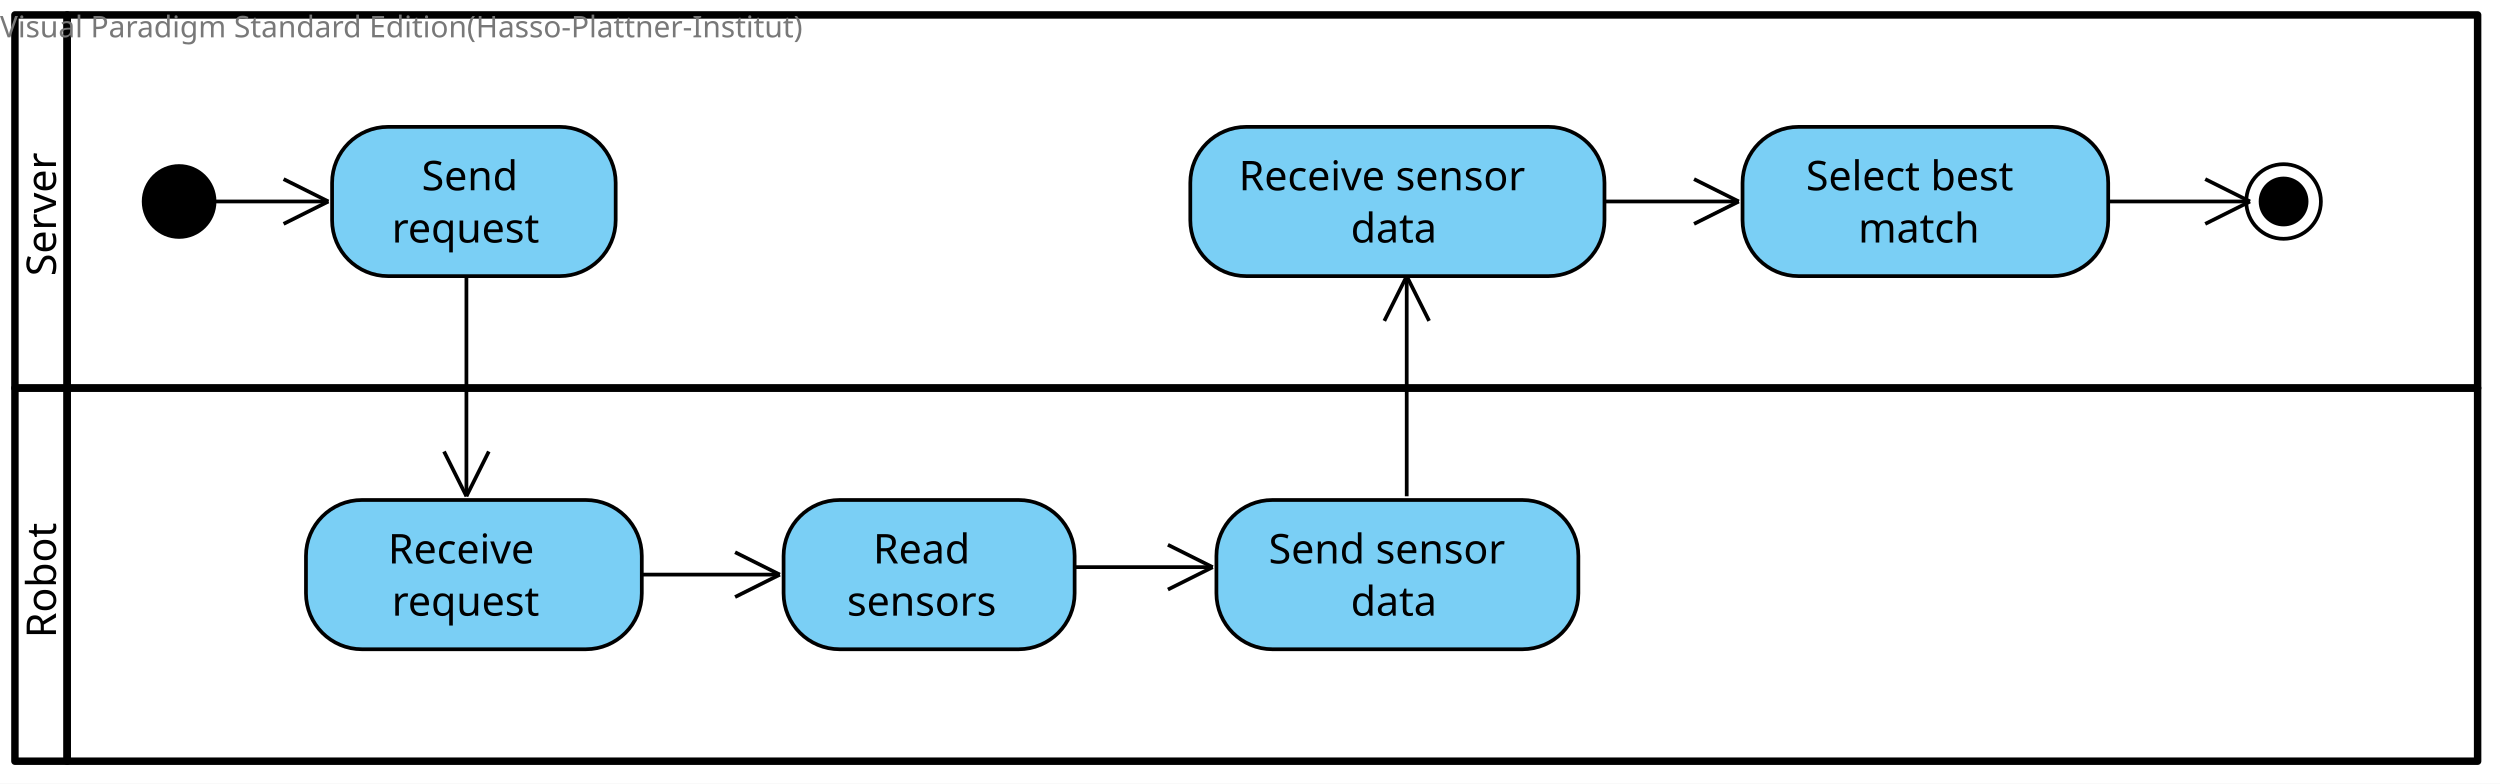
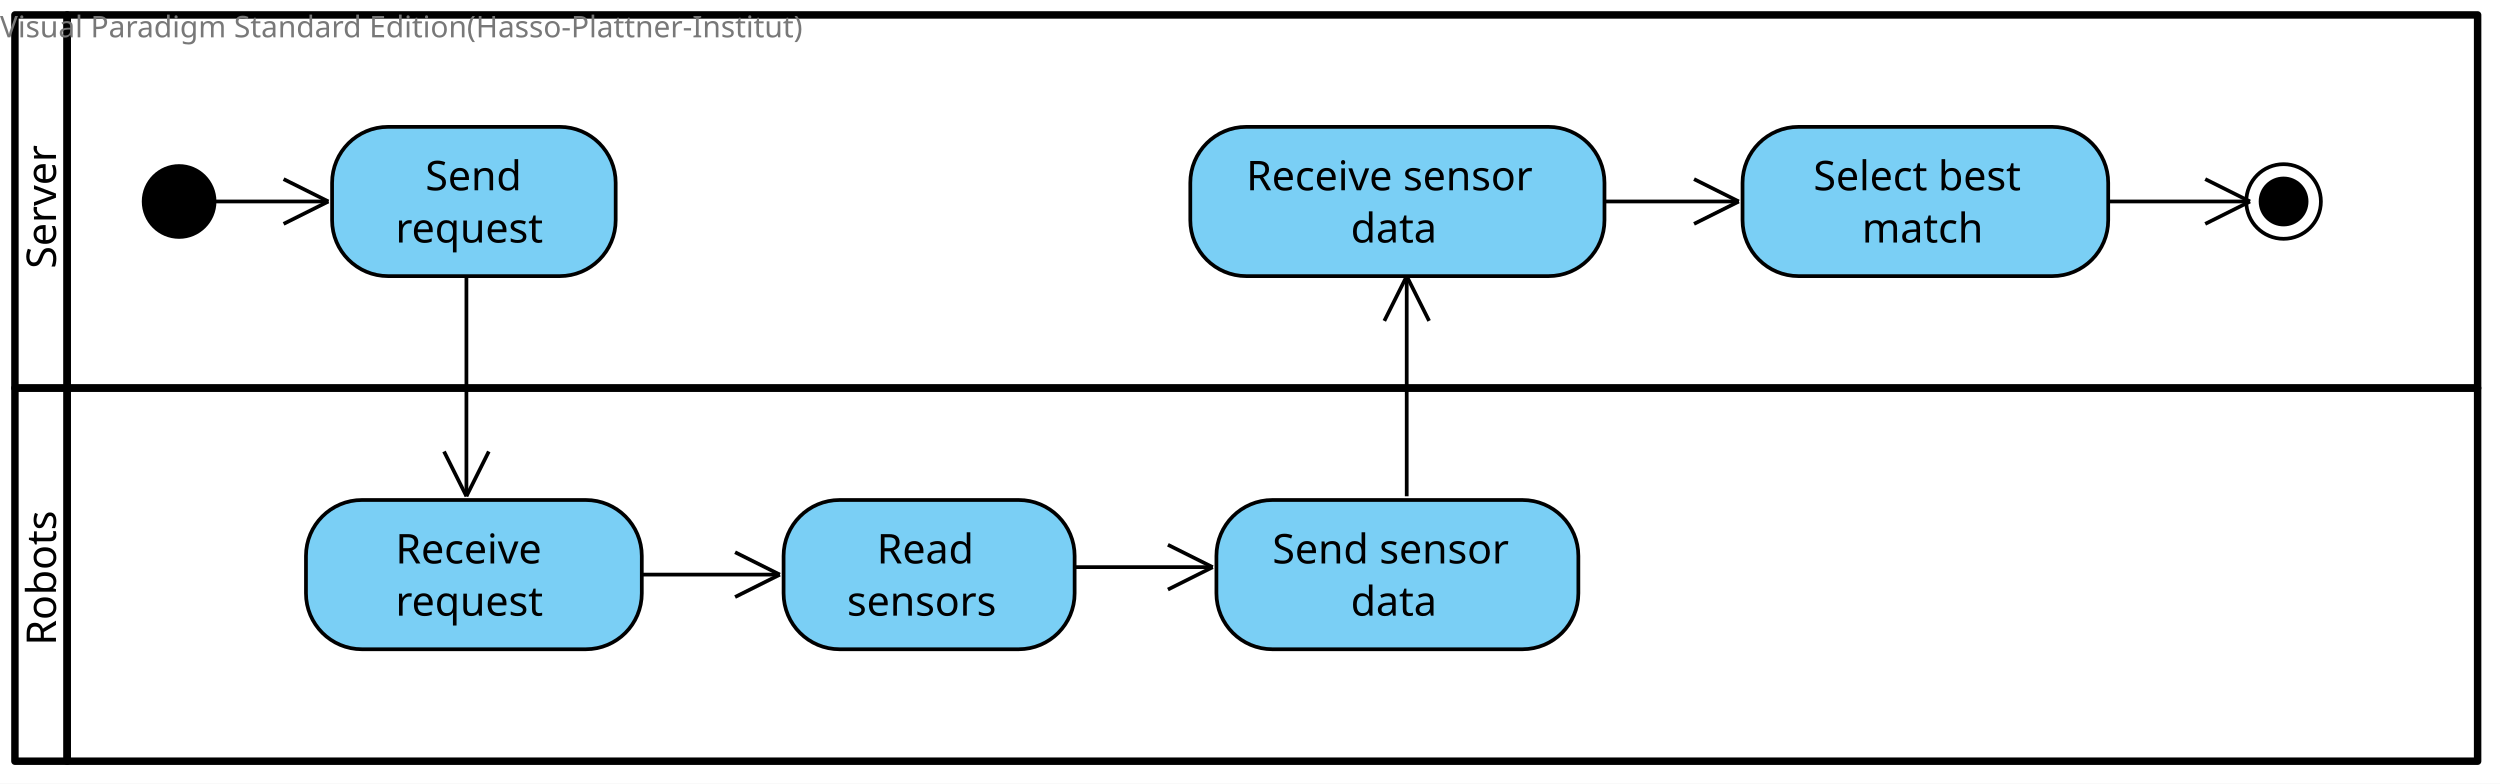
<svg xmlns="http://www.w3.org/2000/svg" fill-opacity="0" color-rendering="auto" color-interpolation="auto" text-rendering="auto" stroke="rgb(0,0,0)" stroke-linecap="square" width="670" stroke-miterlimit="10" shape-rendering="auto" stroke-opacity="0" fill="rgb(0,0,0)" stroke-dasharray="none" font-weight="normal" stroke-width="1" height="210" font-family="'Dialog'" font-style="normal" stroke-linejoin="miter" font-size="12" stroke-dashoffset="0" image-rendering="auto">
  <defs id="genericDefs" />
  <g>
    <defs id="defs1">
      <clipPath clipPathUnits="userSpaceOnUse" id="clipPath1">
        <path d="M-8 -8 L672 -8 L672 212 L-8 212 L-8 -8 Z" />
      </clipPath>
      <clipPath clipPathUnits="userSpaceOnUse" id="clipPath2">
        <path d="M0 0 L0 7 L658 7 L658 0 Z" />
      </clipPath>
      <clipPath clipPathUnits="userSpaceOnUse" id="clipPath3">
        <path d="M-8 -8 L26 -8 L26 112 L-8 112 L-8 -8 Z" />
      </clipPath>
      <clipPath clipPathUnits="userSpaceOnUse" id="clipPath4">
        <path d="M0 0 L0 100 L14 100 L14 0 Z" />
      </clipPath>
      <clipPath clipPathUnits="userSpaceOnUse" id="clipPath5">
        <path d="M100 0 L0 0 L0 14 L100 14 Z" />
      </clipPath>
      <clipPath clipPathUnits="userSpaceOnUse" id="clipPath6">
        <path d="M-8 -8 L658 -8 L658 112 L-8 112 L-8 -8 Z" />
      </clipPath>
      <clipPath clipPathUnits="userSpaceOnUse" id="clipPath7">
        <path d="M0 0 L0 100 L646 100 L646 0 Z" />
      </clipPath>
      <clipPath clipPathUnits="userSpaceOnUse" id="clipPath8">
        <path d="M-7 -7 L87 -7 L87 51 L-7 51 L-7 -7 Z" />
      </clipPath>
      <clipPath clipPathUnits="userSpaceOnUse" id="clipPath9">
        <path d="M0 0 L0 40 L76 40 L76 0 Z" />
      </clipPath>
      <clipPath clipPathUnits="userSpaceOnUse" id="clipPath10">
        <path d="M-7 -7 L51 -7 L51 31 L-7 31 L-7 -7 Z" />
      </clipPath>
      <clipPath clipPathUnits="userSpaceOnUse" id="clipPath11">
+         <path d="M-7 -7 L89 -7 L89 51 L-7 51 L-7 -7 Z" />
+       </clipPath>
+       <clipPath clipPathUnits="userSpaceOnUse" id="clipPath12">
+         <path d="M0 0 L0 40 L78 40 L78 0 Z" />
+       </clipPath>
+       <clipPath clipPathUnits="userSpaceOnUse" id="clipPath13">
+         <path d="M-7 -7 L109 -7 L109 51 L-7 51 L-7 -7 Z" />
+       </clipPath>
+       <clipPath clipPathUnits="userSpaceOnUse" id="clipPath14">
+         <path d="M0 0 L0 40 L98 40 L98 0 Z" />
+       </clipPath>
+       <clipPath clipPathUnits="userSpaceOnUse" id="clipPath15">
+         <path d="M-7 -7 L31 -7 L31 31 L-7 31 L-7 -7 Z" />
+       </clipPath>
+       <clipPath clipPathUnits="userSpaceOnUse" id="clipPath16">
+         <path d="M-7 -7 L122 -7 L122 51 L-7 51 L-7 -7 Z" />
+       </clipPath>
+       <clipPath clipPathUnits="userSpaceOnUse" id="clipPath17">
+         <path d="M0 0 L0 40 L111 40 L111 0 Z" />
+       </clipPath>
+       <clipPath clipPathUnits="userSpaceOnUse" id="clipPath18">
+         <path d="M-7 -7 L108 -7 L108 51 L-7 51 L-7 -7 Z" />
+       </clipPath>
+       <clipPath clipPathUnits="userSpaceOnUse" id="clipPath19">
+         <path d="M0 0 L0 40 L97 40 L97 0 Z" />
+       </clipPath>
+       <clipPath clipPathUnits="userSpaceOnUse" id="clipPath20">
        <path d="M-7 -7 L101 -7 L101 51 L-7 51 L-7 -7 Z" />
      </clipPath>
-       <clipPath clipPathUnits="userSpaceOnUse" id="clipPath12">
+       <clipPath clipPathUnits="userSpaceOnUse" id="clipPath21">
        <path d="M0 0 L0 40 L90 40 L90 0 Z" />
      </clipPath>
-       <clipPath clipPathUnits="userSpaceOnUse" id="clipPath13">
-         <path d="M-7 -7 L89 -7 L89 51 L-7 51 L-7 -7 Z" />
-       </clipPath>
-       <clipPath clipPathUnits="userSpaceOnUse" id="clipPath14">
-         <path d="M0 0 L0 40 L78 40 L78 0 Z" />
-       </clipPath>
-       <clipPath clipPathUnits="userSpaceOnUse" id="clipPath15">
-         <path d="M-7 -7 L108 -7 L108 51 L-7 51 L-7 -7 Z" />
-       </clipPath>
-       <clipPath clipPathUnits="userSpaceOnUse" id="clipPath16">
-         <path d="M0 0 L0 40 L97 40 L97 0 Z" />
-       </clipPath>
-       <clipPath clipPathUnits="userSpaceOnUse" id="clipPath17">
-         <path d="M-7 -7 L122 -7 L122 51 L-7 51 L-7 -7 Z" />
-       </clipPath>
-       <clipPath clipPathUnits="userSpaceOnUse" id="clipPath18">
-         <path d="M0 0 L0 40 L111 40 L111 0 Z" />
-       </clipPath>
-       <clipPath clipPathUnits="userSpaceOnUse" id="clipPath19">
-         <path d="M-7 -7 L109 -7 L109 51 L-7 51 L-7 -7 Z" />
-       </clipPath>
-       <clipPath clipPathUnits="userSpaceOnUse" id="clipPath20">
-         <path d="M0 0 L0 40 L98 40 L98 0 Z" />
-       </clipPath>
-       <clipPath clipPathUnits="userSpaceOnUse" id="clipPath21">
-         <path d="M-7 -7 L31 -7 L31 31 L-7 31 L-7 -7 Z" />
-       </clipPath>
      <clipPath clipPathUnits="userSpaceOnUse" id="clipPath22">
+         <path d="M0 0 L241 0 L241 204 L0 204 L0 0 Z" />
+       </clipPath>
+       <clipPath clipPathUnits="userSpaceOnUse" id="clipPath23">
+         <path d="M0 0 L0 204 L241 204 L241 0 Z" />
+       </clipPath>
+       <clipPath clipPathUnits="userSpaceOnUse" id="clipPath24">
+         <path d="M0 0 L240 0 L240 204 L0 204 L0 0 Z" />
+       </clipPath>
+       <clipPath clipPathUnits="userSpaceOnUse" id="clipPath25">
+         <path d="M0 0 L0 204 L240 204 L240 0 Z" />
+       </clipPath>
+       <clipPath clipPathUnits="userSpaceOnUse" id="clipPath26">
+         <path d="M0 0 L204 0 L204 263 L0 263 L0 0 Z" />
+       </clipPath>
+       <clipPath clipPathUnits="userSpaceOnUse" id="clipPath27">
+         <path d="M0 0 L0 263 L204 263 L204 0 Z" />
+       </clipPath>
+       <clipPath clipPathUnits="userSpaceOnUse" id="clipPath28">
        <path d="M0 0 L235 0 L235 204 L0 204 L0 0 Z" />
      </clipPath>
-       <clipPath clipPathUnits="userSpaceOnUse" id="clipPath23">
+       <clipPath clipPathUnits="userSpaceOnUse" id="clipPath29">
        <path d="M0 0 L0 204 L235 204 L235 0 Z" />
-       </clipPath>
-       <clipPath clipPathUnits="userSpaceOnUse" id="clipPath24">
-         <path d="M0 0 L204 0 L204 263 L0 263 L0 0 Z" />
-       </clipPath>
-       <clipPath clipPathUnits="userSpaceOnUse" id="clipPath25">
-         <path d="M0 0 L0 263 L204 263 L204 0 Z" />
-       </clipPath>
-       <clipPath clipPathUnits="userSpaceOnUse" id="clipPath26">
-         <path d="M0 0 L241 0 L241 204 L0 204 L0 0 Z" />
-       </clipPath>
-       <clipPath clipPathUnits="userSpaceOnUse" id="clipPath27">
-         <path d="M0 0 L0 204 L241 204 L241 0 Z" />
-       </clipPath>
-       <clipPath clipPathUnits="userSpaceOnUse" id="clipPath28">
-         <path d="M0 0 L240 0 L240 204 L0 204 L0 0 Z" />
-       </clipPath>
-       <clipPath clipPathUnits="userSpaceOnUse" id="clipPath29">
-         <path d="M0 0 L0 204 L240 204 L240 0 Z" />
      </clipPath>
      <clipPath clipPathUnits="userSpaceOnUse" id="clipPath30">
        <path d="M0 0 L242 0 L242 204 L0 204 L0 0 Z" />
      </clipPath>
      <clipPath clipPathUnits="userSpaceOnUse" id="clipPath31">
        <path d="M0 0 L0 204 L242 204 L242 0 Z" />
      </clipPath>
    </defs>
    <g fill="white" text-rendering="geometricPrecision" fill-opacity="1" stroke-opacity="1" stroke="white">
      <rect x="0" width="670" height="210" y="0" stroke="none" />
    </g>
    <g stroke-linecap="butt" font-size="11" transform="translate(4,4)" fill-opacity="1" fill="black" text-rendering="geometricPrecision" font-family="sans-serif" stroke-linejoin="round" stroke="black" stroke-width="2" stroke-opacity="1" stroke-miterlimit="0">
      <rect fill="none" x="0" width="14" height="100" y="0" clip-path="url(#clipPath3)" />
    </g>
    <g font-size="11" transform="translate(54,54) rotate(-90) translate(-50,-50)" fill-opacity="1" fill="black" text-rendering="geometricPrecision" font-family="sans-serif" stroke="black" stroke-opacity="1">
-       <text x="30" xml:space="preserve" y="11" clip-path="url(#clipPath5)" stroke="none">Server</text>
+       <text x="32" xml:space="preserve" y="11" clip-path="url(#clipPath5)" stroke="none">Server</text>
    </g>
    <g stroke-linecap="butt" font-size="11" transform="translate(18,4)" fill-opacity="1" fill="black" text-rendering="geometricPrecision" font-family="sans-serif" stroke-linejoin="round" stroke="black" stroke-width="2" stroke-opacity="1" stroke-miterlimit="0">
      <rect fill="none" x="0" width="646" height="100" y="0" clip-path="url(#clipPath6)" />
    </g>
    <g stroke-linecap="butt" font-size="11" transform="translate(4,104)" fill-opacity="1" fill="black" text-rendering="geometricPrecision" font-family="sans-serif" stroke-linejoin="round" stroke="black" stroke-width="2" stroke-opacity="1" stroke-miterlimit="0">
      <rect fill="none" x="0" width="14" height="100" y="0" clip-path="url(#clipPath3)" />
    </g>
    <g font-size="11" transform="translate(54,154) rotate(-90) translate(-50,-50)" fill-opacity="1" fill="black" text-rendering="geometricPrecision" font-family="sans-serif" stroke="black" stroke-opacity="1">
-       <text x="33" xml:space="preserve" y="11" clip-path="url(#clipPath5)" stroke="none">Robot</text>
+       <text x="31" xml:space="preserve" y="11" clip-path="url(#clipPath5)" stroke="none">Robots</text>
    </g>
    <g stroke-linecap="butt" font-size="11" transform="translate(18,104)" fill-opacity="1" fill="black" text-rendering="geometricPrecision" font-family="sans-serif" stroke-linejoin="round" stroke="black" stroke-width="2" stroke-opacity="1" stroke-miterlimit="0">
      <rect fill="none" x="0" width="646" height="100" y="0" clip-path="url(#clipPath6)" />
    </g>
    <g font-size="11" transform="translate(89,34)" fill-opacity="1" fill="rgb(122,207,245)" text-rendering="geometricPrecision" font-family="sans-serif" stroke="rgb(122,207,245)" stroke-opacity="1">
      <rect x="0" y="0" clip-path="url(#clipPath8)" width="76" rx="15" ry="15" height="40" stroke="none" />
    </g>
    <g stroke-linecap="butt" font-size="11" transform="translate(89,34)" fill-opacity="1" fill="black" text-rendering="geometricPrecision" font-family="sans-serif" stroke-linejoin="round" stroke="black" stroke-opacity="1" stroke-miterlimit="0">
      <rect x="0" y="0" clip-path="url(#clipPath8)" fill="none" width="76" rx="15" ry="15" height="40" />
    </g>
    <g font-size="11" transform="translate(89,34)" fill-opacity="1" fill="black" text-rendering="geometricPrecision" font-family="sans-serif" stroke="black" stroke-opacity="1">
-       <text x="24" xml:space="preserve" y="17" clip-path="url(#clipPath9)" stroke="none">Send</text>
-       <text x="16" xml:space="preserve" y="31" clip-path="url(#clipPath9)" stroke="none">request</text>
+       <text x="25" xml:space="preserve" y="17" clip-path="url(#clipPath9)" stroke="none">Send</text>
+       <text x="17" xml:space="preserve" y="31" clip-path="url(#clipPath9)" stroke="none">request</text>
    </g>
    <g font-size="11" transform="translate(28,44)" fill-opacity="1" fill="black" text-rendering="geometricPrecision" font-family="sans-serif" stroke="black" stroke-opacity="1">
      <circle r="10" clip-path="url(#clipPath10)" cx="20" cy="10" stroke="none" />
    </g>
+     <g font-size="11" transform="translate(210,134)" fill-opacity="1" fill="rgb(122,207,245)" text-rendering="geometricPrecision" font-family="sans-serif" stroke="rgb(122,207,245)" stroke-opacity="1">
+       <rect x="0" y="0" clip-path="url(#clipPath11)" width="78" rx="15" ry="15" height="40" stroke="none" />
+     </g>
+     <g stroke-linecap="butt" font-size="11" transform="translate(210,134)" fill-opacity="1" fill="black" text-rendering="geometricPrecision" font-family="sans-serif" stroke-linejoin="round" stroke="black" stroke-opacity="1" stroke-miterlimit="0">
+       <rect x="0" y="0" clip-path="url(#clipPath11)" fill="none" width="78" rx="15" ry="15" height="40" />
+     </g>
+     <g font-size="11" transform="translate(210,134)" fill-opacity="1" fill="black" text-rendering="geometricPrecision" font-family="sans-serif" stroke="black" stroke-opacity="1">
+       <text x="25" xml:space="preserve" y="17" clip-path="url(#clipPath12)" stroke="none">Read</text>
+       <text x="17" xml:space="preserve" y="31" clip-path="url(#clipPath12)" stroke="none">sensors</text>
+     </g>
+     <g font-size="11" transform="translate(467,34)" fill-opacity="1" fill="rgb(122,207,245)" text-rendering="geometricPrecision" font-family="sans-serif" stroke="rgb(122,207,245)" stroke-opacity="1">
+       <rect x="0" y="0" clip-path="url(#clipPath13)" width="98" rx="15" ry="15" height="40" stroke="none" />
+     </g>
+     <g stroke-linecap="butt" font-size="11" transform="translate(467,34)" fill-opacity="1" fill="black" text-rendering="geometricPrecision" font-family="sans-serif" stroke-linejoin="round" stroke="black" stroke-opacity="1" stroke-miterlimit="0">
+       <rect x="0" y="0" clip-path="url(#clipPath13)" fill="none" width="98" rx="15" ry="15" height="40" />
+     </g>
+     <g font-size="11" transform="translate(467,34)" fill-opacity="1" fill="black" text-rendering="geometricPrecision" font-family="sans-serif" stroke="black" stroke-opacity="1">
+       <text x="19" xml:space="preserve" y="17" clip-path="url(#clipPath14)" stroke="none">Select best</text>
+       <text x="32" xml:space="preserve" y="31" clip-path="url(#clipPath14)" stroke="none">match</text>
+     </g>
+     <g font-size="11" transform="translate(602,44)" fill-opacity="1" fill="black" text-rendering="geometricPrecision" font-family="sans-serif" stroke="black" stroke-opacity="1">
+       <circle r="6.667" clip-path="url(#clipPath15)" cx="10" cy="10" stroke="none" />
+       <circle stroke-linecap="butt" clip-path="url(#clipPath15)" fill="none" stroke-linejoin="round" r="10" cx="10" cy="10" stroke-miterlimit="0" />
+     </g>
+     <g font-size="11" transform="translate(319,34)" fill-opacity="1" fill="rgb(122,207,245)" text-rendering="geometricPrecision" font-family="sans-serif" stroke="rgb(122,207,245)" stroke-opacity="1">
+       <rect x="0" y="0" clip-path="url(#clipPath16)" width="111" rx="15" ry="15" height="40" stroke="none" />
+     </g>
+     <g stroke-linecap="butt" font-size="11" transform="translate(319,34)" fill-opacity="1" fill="black" text-rendering="geometricPrecision" font-family="sans-serif" stroke-linejoin="round" stroke="black" stroke-opacity="1" stroke-miterlimit="0">
+       <rect x="0" y="0" clip-path="url(#clipPath16)" fill="none" width="111" rx="15" ry="15" height="40" />
+     </g>
+     <g font-size="11" transform="translate(319,34)" fill-opacity="1" fill="black" text-rendering="geometricPrecision" font-family="sans-serif" stroke="black" stroke-opacity="1">
+       <text x="15" xml:space="preserve" y="17" clip-path="url(#clipPath17)" stroke="none">Receive sensor</text>
+       <text x="43" xml:space="preserve" y="31" clip-path="url(#clipPath17)" stroke="none">data</text>
+     </g>
+     <g font-size="11" transform="translate(326,134)" fill-opacity="1" fill="rgb(122,207,245)" text-rendering="geometricPrecision" font-family="sans-serif" stroke="rgb(122,207,245)" stroke-opacity="1">
+       <rect x="0" y="0" clip-path="url(#clipPath18)" width="97" rx="15" ry="15" height="40" stroke="none" />
+     </g>
+     <g stroke-linecap="butt" font-size="11" transform="translate(326,134)" fill-opacity="1" fill="black" text-rendering="geometricPrecision" font-family="sans-serif" stroke-linejoin="round" stroke="black" stroke-opacity="1" stroke-miterlimit="0">
+       <rect x="0" y="0" clip-path="url(#clipPath18)" fill="none" width="97" rx="15" ry="15" height="40" />
+     </g>
+     <g font-size="11" transform="translate(326,134)" fill-opacity="1" fill="black" text-rendering="geometricPrecision" font-family="sans-serif" stroke="black" stroke-opacity="1">
+       <text x="15" xml:space="preserve" y="17" clip-path="url(#clipPath19)" stroke="none">Send sensor</text>
+       <text x="36" xml:space="preserve" y="31" clip-path="url(#clipPath19)" stroke="none">data</text>
+     </g>
    <g font-size="11" transform="translate(82,134)" fill-opacity="1" fill="rgb(122,207,245)" text-rendering="geometricPrecision" font-family="sans-serif" stroke="rgb(122,207,245)" stroke-opacity="1">
-       <rect x="0" y="0" clip-path="url(#clipPath11)" width="90" rx="15" ry="15" height="40" stroke="none" />
+       <rect x="0" y="0" clip-path="url(#clipPath20)" width="90" rx="15" ry="15" height="40" stroke="none" />
    </g>
    <g stroke-linecap="butt" font-size="11" transform="translate(82,134)" fill-opacity="1" fill="black" text-rendering="geometricPrecision" font-family="sans-serif" stroke-linejoin="round" stroke="black" stroke-opacity="1" stroke-miterlimit="0">
-       <rect x="0" y="0" clip-path="url(#clipPath11)" fill="none" width="90" rx="15" ry="15" height="40" />
+       <rect x="0" y="0" clip-path="url(#clipPath20)" fill="none" width="90" rx="15" ry="15" height="40" />
    </g>
    <g font-size="11" transform="translate(82,134)" fill-opacity="1" fill="black" text-rendering="geometricPrecision" font-family="sans-serif" stroke="black" stroke-opacity="1">
-       <text x="22" xml:space="preserve" y="17" clip-path="url(#clipPath12)" stroke="none">Receive</text>
-       <text x="23" xml:space="preserve" y="31" clip-path="url(#clipPath12)" stroke="none">request</text>
-     </g>
-     <g font-size="11" transform="translate(210,134)" fill-opacity="1" fill="rgb(122,207,245)" text-rendering="geometricPrecision" font-family="sans-serif" stroke="rgb(122,207,245)" stroke-opacity="1">
-       <rect x="0" y="0" clip-path="url(#clipPath13)" width="78" rx="15" ry="15" height="40" stroke="none" />
-     </g>
-     <g stroke-linecap="butt" font-size="11" transform="translate(210,134)" fill-opacity="1" fill="black" text-rendering="geometricPrecision" font-family="sans-serif" stroke-linejoin="round" stroke="black" stroke-opacity="1" stroke-miterlimit="0">
-       <rect x="0" y="0" clip-path="url(#clipPath13)" fill="none" width="78" rx="15" ry="15" height="40" />
-     </g>
-     <g font-size="11" transform="translate(210,134)" fill-opacity="1" fill="black" text-rendering="geometricPrecision" font-family="sans-serif" stroke="black" stroke-opacity="1">
-       <text x="24" xml:space="preserve" y="17" clip-path="url(#clipPath14)" stroke="none">Read</text>
-       <text x="17" xml:space="preserve" y="31" clip-path="url(#clipPath14)" stroke="none">sensors</text>
-     </g>
-     <g font-size="11" transform="translate(326,134)" fill-opacity="1" fill="rgb(122,207,245)" text-rendering="geometricPrecision" font-family="sans-serif" stroke="rgb(122,207,245)" stroke-opacity="1">
-       <rect x="0" y="0" clip-path="url(#clipPath15)" width="97" rx="15" ry="15" height="40" stroke="none" />
-     </g>
-     <g stroke-linecap="butt" font-size="11" transform="translate(326,134)" fill-opacity="1" fill="black" text-rendering="geometricPrecision" font-family="sans-serif" stroke-linejoin="round" stroke="black" stroke-opacity="1" stroke-miterlimit="0">
-       <rect x="0" y="0" clip-path="url(#clipPath15)" fill="none" width="97" rx="15" ry="15" height="40" />
-     </g>
-     <g font-size="11" transform="translate(326,134)" fill-opacity="1" fill="black" text-rendering="geometricPrecision" font-family="sans-serif" stroke="black" stroke-opacity="1">
-       <text x="14" xml:space="preserve" y="17" clip-path="url(#clipPath16)" stroke="none">Send sensor</text>
-       <text x="36" xml:space="preserve" y="31" clip-path="url(#clipPath16)" stroke="none">data</text>
-     </g>
-     <g font-size="11" transform="translate(319,34)" fill-opacity="1" fill="rgb(122,207,245)" text-rendering="geometricPrecision" font-family="sans-serif" stroke="rgb(122,207,245)" stroke-opacity="1">
-       <rect x="0" y="0" clip-path="url(#clipPath17)" width="111" rx="15" ry="15" height="40" stroke="none" />
-     </g>
-     <g stroke-linecap="butt" font-size="11" transform="translate(319,34)" fill-opacity="1" fill="black" text-rendering="geometricPrecision" font-family="sans-serif" stroke-linejoin="round" stroke="black" stroke-opacity="1" stroke-miterlimit="0">
-       <rect x="0" y="0" clip-path="url(#clipPath17)" fill="none" width="111" rx="15" ry="15" height="40" />
-     </g>
-     <g font-size="11" transform="translate(319,34)" fill-opacity="1" fill="black" text-rendering="geometricPrecision" font-family="sans-serif" stroke="black" stroke-opacity="1">
-       <text x="13" xml:space="preserve" y="17" clip-path="url(#clipPath18)" stroke="none">Receive sensor</text>
-       <text x="43" xml:space="preserve" y="31" clip-path="url(#clipPath18)" stroke="none">data</text>
-     </g>
-     <g font-size="11" transform="translate(467,34)" fill-opacity="1" fill="rgb(122,207,245)" text-rendering="geometricPrecision" font-family="sans-serif" stroke="rgb(122,207,245)" stroke-opacity="1">
-       <rect x="0" y="0" clip-path="url(#clipPath19)" width="98" rx="15" ry="15" height="40" stroke="none" />
-     </g>
-     <g stroke-linecap="butt" font-size="11" transform="translate(467,34)" fill-opacity="1" fill="black" text-rendering="geometricPrecision" font-family="sans-serif" stroke-linejoin="round" stroke="black" stroke-opacity="1" stroke-miterlimit="0">
-       <rect x="0" y="0" clip-path="url(#clipPath19)" fill="none" width="98" rx="15" ry="15" height="40" />
-     </g>
-     <g font-size="11" transform="translate(467,34)" fill-opacity="1" fill="black" text-rendering="geometricPrecision" font-family="sans-serif" stroke="black" stroke-opacity="1">
-       <text x="17" xml:space="preserve" y="17" clip-path="url(#clipPath20)" stroke="none">Select best</text>
-       <text x="31" xml:space="preserve" y="31" clip-path="url(#clipPath20)" stroke="none">match</text>
-     </g>
-     <g font-size="11" transform="translate(602,44)" fill-opacity="1" fill="black" text-rendering="geometricPrecision" font-family="sans-serif" stroke="black" stroke-opacity="1">
-       <circle r="6.667" clip-path="url(#clipPath21)" cx="10" cy="10" stroke="none" />
-       <circle stroke-linecap="butt" clip-path="url(#clipPath21)" fill="none" stroke-linejoin="round" r="10" cx="10" cy="10" stroke-miterlimit="0" />
+       <text x="24" xml:space="preserve" y="17" clip-path="url(#clipPath21)" stroke="none">Receive</text>
+       <text x="24" xml:space="preserve" y="31" clip-path="url(#clipPath21)" stroke="none">request</text>
+     </g>
+     <g stroke-linecap="butt" font-size="11" transform="translate(188,52)" fill-opacity="1" fill="black" text-rendering="geometricPrecision" font-family="sans-serif" stroke-linejoin="round" stroke="black" stroke-opacity="1">
+       <line y2="100" fill="none" x1="100" clip-path="url(#clipPath23)" x2="137" y1="100" />
+       <line y2="94" fill="none" x1="137" clip-path="url(#clipPath23)" x2="125" y1="100" />
+       <line y2="106" fill="none" x1="137" clip-path="url(#clipPath23)" x2="125" y1="100" />
+     </g>
+     <g stroke-linecap="butt" font-size="11" transform="translate(330,-46)" fill-opacity="1" fill="black" text-rendering="geometricPrecision" font-family="sans-serif" stroke-linejoin="round" stroke="black" stroke-opacity="1">
+       <line y2="100" fill="none" x1="100" clip-path="url(#clipPath25)" x2="136" y1="100" />
+       <line y2="94" fill="none" x1="136" clip-path="url(#clipPath25)" x2="124" y1="100" />
+       <line y2="106" fill="none" x1="136" clip-path="url(#clipPath25)" x2="124" y1="100" />
+     </g>
+     <g stroke-linecap="butt" font-size="11" transform="translate(277,-26)" fill-opacity="1" fill="black" text-rendering="geometricPrecision" font-family="sans-serif" stroke-linejoin="round" stroke="black" stroke-opacity="1">
+       <line y2="100" fill="none" x1="100" clip-path="url(#clipPath27)" x2="100" y1="159" />
+       <line y2="112" fill="none" x1="100" clip-path="url(#clipPath27)" x2="94" y1="100" />
+       <line y2="112" fill="none" x1="100" clip-path="url(#clipPath27)" x2="106" y1="100" />
+     </g>
+     <g stroke-linecap="butt" font-size="11" transform="translate(25,-26)" fill-opacity="1" fill="black" text-rendering="geometricPrecision" font-family="sans-serif" stroke-linejoin="round" stroke="black" stroke-opacity="1">
+       <line y2="159" fill="none" x1="100" clip-path="url(#clipPath27)" x2="100" y1="100" />
+       <line y2="147" fill="none" x1="100" clip-path="url(#clipPath27)" x2="106" y1="159" />
+       <line y2="147" fill="none" x1="100" clip-path="url(#clipPath27)" x2="94" y1="159" />
+     </g>
+     <g stroke-linecap="butt" font-size="11" transform="translate(72,54)" fill-opacity="1" fill="black" text-rendering="geometricPrecision" font-family="sans-serif" stroke-linejoin="round" stroke="black" stroke-opacity="1">
+       <line y2="100" fill="none" x1="100" clip-path="url(#clipPath23)" x2="137" y1="100" />
+       <line y2="94" fill="none" x1="137" clip-path="url(#clipPath23)" x2="125" y1="100" />
+       <line y2="106" fill="none" x1="137" clip-path="url(#clipPath23)" x2="125" y1="100" />
    </g>
    <g stroke-linecap="butt" font-size="11" transform="translate(-43,-46)" fill-opacity="1" fill="black" text-rendering="geometricPrecision" font-family="sans-serif" stroke-linejoin="round" stroke="black" stroke-opacity="1">
-       <line y2="100" fill="none" x1="100" clip-path="url(#clipPath23)" x2="131" y1="100" />
-       <line y2="94" fill="none" x1="131" clip-path="url(#clipPath23)" x2="119" y1="100" />
-       <line y2="106" fill="none" x1="131" clip-path="url(#clipPath23)" x2="119" y1="100" />
-     </g>
-     <g stroke-linecap="butt" font-size="11" transform="translate(25,-26)" fill-opacity="1" fill="black" text-rendering="geometricPrecision" font-family="sans-serif" stroke-linejoin="round" stroke="black" stroke-opacity="1">
-       <line y2="159" fill="none" x1="100" clip-path="url(#clipPath25)" x2="100" y1="100" />
-       <line y2="147" fill="none" x1="100" clip-path="url(#clipPath25)" x2="106" y1="159" />
-       <line y2="147" fill="none" x1="100" clip-path="url(#clipPath25)" x2="94" y1="159" />
-     </g>
-     <g stroke-linecap="butt" font-size="11" transform="translate(72,54)" fill-opacity="1" fill="black" text-rendering="geometricPrecision" font-family="sans-serif" stroke-linejoin="round" stroke="black" stroke-opacity="1">
-       <line y2="100" fill="none" x1="100" clip-path="url(#clipPath27)" x2="137" y1="100" />
-       <line y2="94" fill="none" x1="137" clip-path="url(#clipPath27)" x2="125" y1="100" />
-       <line y2="106" fill="none" x1="137" clip-path="url(#clipPath27)" x2="125" y1="100" />
-     </g>
-     <g stroke-linecap="butt" font-size="11" transform="translate(188,52)" fill-opacity="1" fill="black" text-rendering="geometricPrecision" font-family="sans-serif" stroke-linejoin="round" stroke="black" stroke-opacity="1">
-       <line y2="100" fill="none" x1="100" clip-path="url(#clipPath27)" x2="137" y1="100" />
-       <line y2="94" fill="none" x1="137" clip-path="url(#clipPath27)" x2="125" y1="100" />
-       <line y2="106" fill="none" x1="137" clip-path="url(#clipPath27)" x2="125" y1="100" />
-     </g>
-     <g stroke-linecap="butt" font-size="11" transform="translate(277,-26)" fill-opacity="1" fill="black" text-rendering="geometricPrecision" font-family="sans-serif" stroke-linejoin="round" stroke="black" stroke-opacity="1">
-       <line y2="100" fill="none" x1="100" clip-path="url(#clipPath25)" x2="100" y1="159" />
-       <line y2="112" fill="none" x1="100" clip-path="url(#clipPath25)" x2="94" y1="100" />
-       <line y2="112" fill="none" x1="100" clip-path="url(#clipPath25)" x2="106" y1="100" />
-     </g>
-     <g stroke-linecap="butt" font-size="11" transform="translate(330,-46)" fill-opacity="1" fill="black" text-rendering="geometricPrecision" font-family="sans-serif" stroke-linejoin="round" stroke="black" stroke-opacity="1">
-       <line y2="100" fill="none" x1="100" clip-path="url(#clipPath29)" x2="136" y1="100" />
-       <line y2="94" fill="none" x1="136" clip-path="url(#clipPath29)" x2="124" y1="100" />
-       <line y2="106" fill="none" x1="136" clip-path="url(#clipPath29)" x2="124" y1="100" />
+       <line y2="100" fill="none" x1="100" clip-path="url(#clipPath29)" x2="131" y1="100" />
+       <line y2="94" fill="none" x1="131" clip-path="url(#clipPath29)" x2="119" y1="100" />
+       <line y2="106" fill="none" x1="131" clip-path="url(#clipPath29)" x2="119" y1="100" />
    </g>
    <g stroke-linecap="butt" font-size="11" transform="translate(465,-46)" fill-opacity="1" fill="black" text-rendering="geometricPrecision" font-family="sans-serif" stroke-linejoin="round" stroke="black" stroke-opacity="1">
      <line y2="100" fill="none" x1="100" clip-path="url(#clipPath31)" x2="138" y1="100" />
      <line y2="94" fill="none" x1="138" clip-path="url(#clipPath31)" x2="126" y1="100" />
      <line y2="106" fill="none" x1="138" clip-path="url(#clipPath31)" x2="126" y1="100" />
    </g>
    <g fill="rgb(120,120,120)" text-rendering="geometricPrecision" fill-opacity="1" font-size="8" stroke-opacity="1" stroke="rgb(120,120,120)">
      <text x="0" xml:space="preserve" y="10" stroke="none">Visual Paradigm Standard Edition(Hasso-Plattner-Institut)</text>
    </g>
  </g>
</svg>
